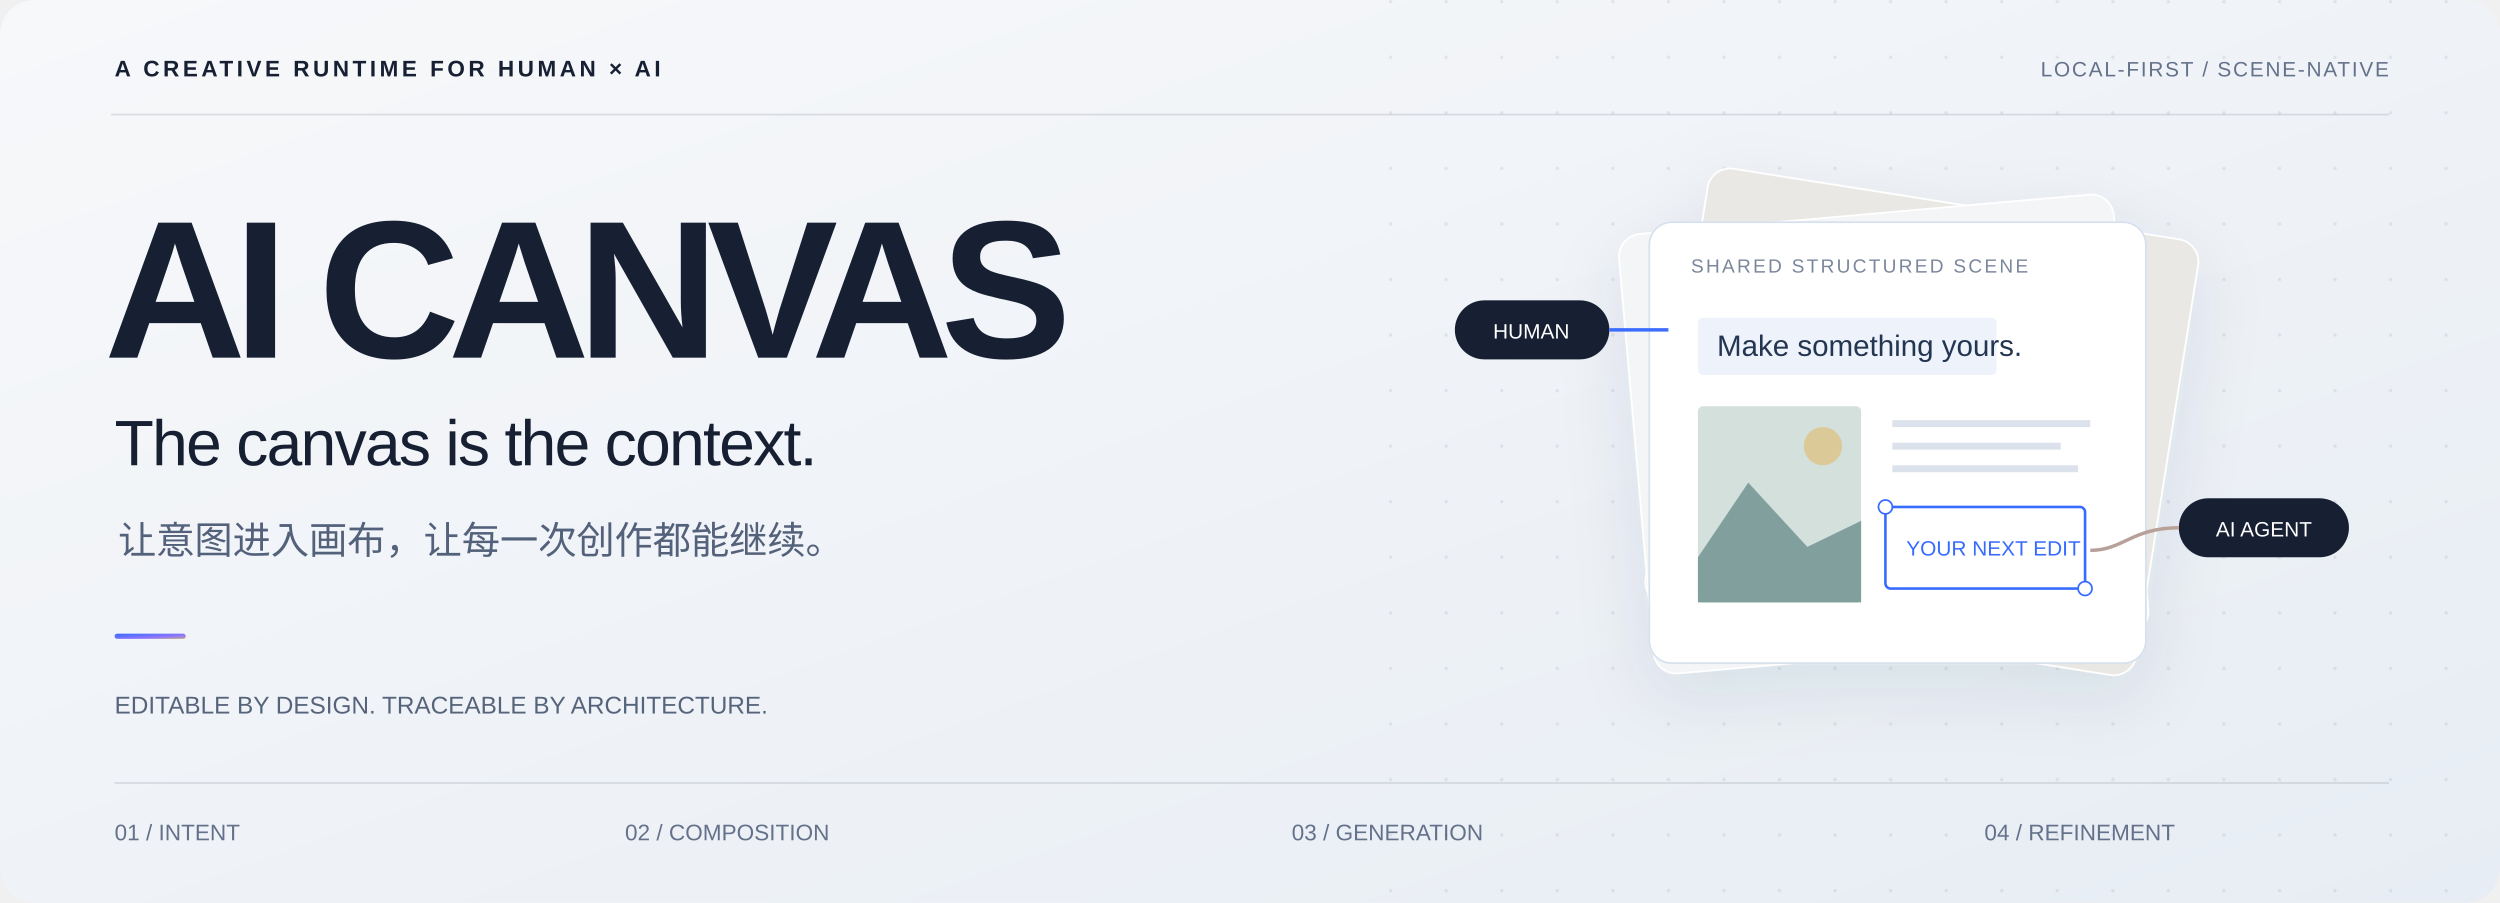
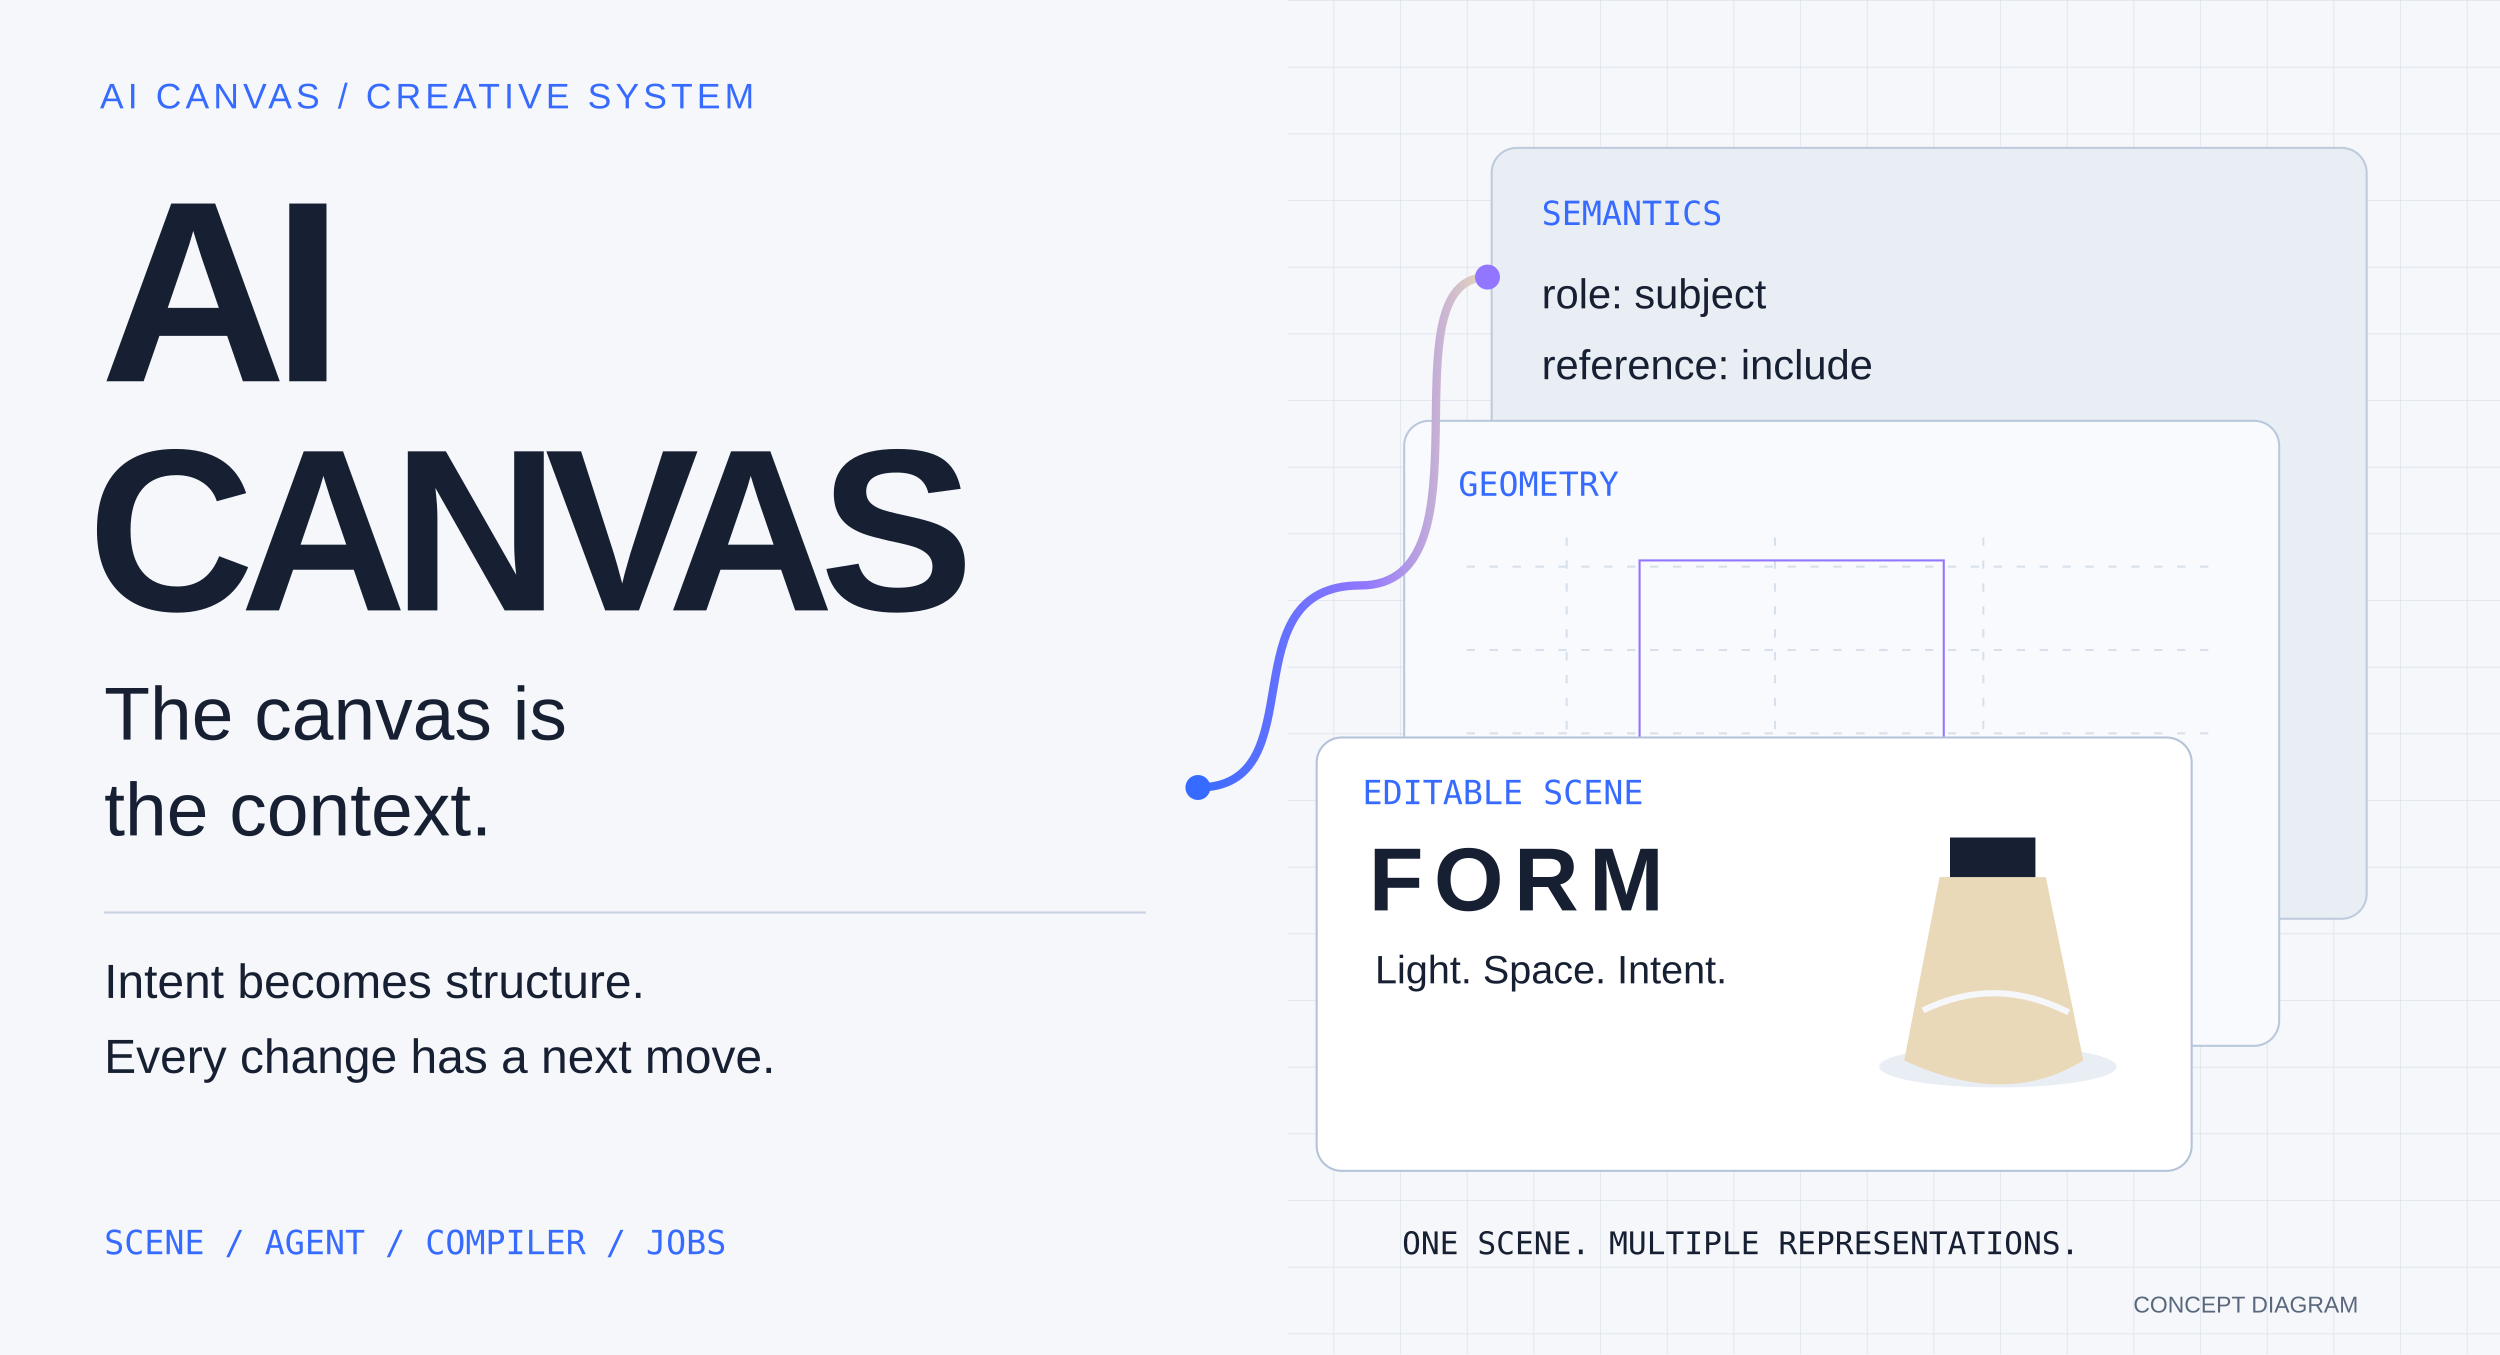
- <svg xmlns="http://www.w3.org/2000/svg" width="1440" height="520" viewBox="0 0 1440 520" role="img" aria-labelledby="title desc">
+ <svg xmlns="http://www.w3.org/2000/svg" width="1200" height="650" viewBox="0 0 1200 650" role="img" aria-label="AI Canvas — one scene, multiple representations">
  <defs>
-     <linearGradient id="paper" x2="1" y2="1">
-       <stop stop-color="#f7f8fa" />
-       <stop offset="1" stop-color="#e7edf4" />
-     </linearGradient>
-     <linearGradient id="trace" x2="1" y2="1">
-       <stop stop-color="#376bff" />
-       <stop offset=".65" stop-color="#9276ff" />
-       <stop offset="1" stop-color="#c0ab80" />
+     <linearGradient id="trace">
+       <stop stop-color="#376BFF" />
+       <stop offset=".58" stop-color="#9276FF" />
+       <stop offset="1" stop-color="#EAD9B8" />
    </linearGradient>
    <pattern id="grid" width="32" height="32" patternUnits="userSpaceOnUse">
-       <circle cx="1" cy="1" r="1" fill="#172033" opacity=".08" />
+       <path d="M32 0H0V32" fill="none" stroke="#D5DEEA" stroke-width=".6" />
    </pattern>
-     <filter id="shadow" x="-40%" y="-40%" width="180%" height="200%">
-       <feDropShadow dx="0" dy="14" stdDeviation="20" flood-color="#243655" flood-opacity=".09" />
-     </filter>
  </defs>
-   <rect width="1440" height="520" rx="20" fill="url(#paper)" />
-   <rect x="800" width="640" height="520" fill="url(#grid)" />
-   <path d="M64 66H1376" stroke="#172033" stroke-opacity=".12" />
-   <g font-family="Segoe UI,Arial,sans-serif" fill="#172033">
-     <text x="66" y="44" font-size="13" font-weight="600" letter-spacing="2">A CREATIVE RUNTIME FOR HUMAN × AI</text>
-     <text x="1376" y="44" text-anchor="end" font-size="12" letter-spacing="1" fill="#64718a">LOCAL-FIRST / SCENE-NATIVE</text>
-     <text x="60" y="206" font-size="113" font-weight="650" letter-spacing="-7">AI CANVAS</text>
-     <text x="66" y="268" font-size="37" font-weight="400" letter-spacing="-1">The canvas is the context.</text>
-     <text x="68" y="319" font-size="22" font-family="Segoe UI,Microsoft YaHei UI,sans-serif" fill="#53617a">让意图进入画布，让每一次创作都能继续。</text>
-     <rect x="66" y="365" width="41" height="3" rx="1.5" fill="url(#trace)" />
-     <text x="66" y="411" font-size="14" fill="#56647b">EDITABLE BY DESIGN. TRACEABLE BY ARCHITECTURE.</text>
-     <path d="M66 451H1376" stroke="#172033" stroke-opacity=".12" />
-     <g font-size="13" fill="#64718a">
-       <text x="66" y="484">01 / INTENT</text>
-       <text x="360" y="484">02 / COMPOSITION</text>
-       <text x="744" y="484">03 / GENERATION</text>
-       <text x="1143" y="484">04 / REFINEMENT</text>
-     </g>
+   <g font-family="Segoe UI, Arial, sans-serif">
+     <rect x="0" y="0" width="1200" height="650" rx="0" fill="#F5F7FA" stroke="#F5F7FA" />
+     <rect x="618" width="582" height="650" fill="url(#grid)" />
+     <text x="48" y="52" font-size="17" fill="#376BFF" letter-spacing="2">AI CANVAS / CREATIVE SYSTEM</text>
+     <text x="48" y="183" font-size="124" fill="#172033" font-weight="700" letter-spacing="-7">AI</text>
+     <text x="42" y="293" font-size="111" fill="#172033" font-weight="700" letter-spacing="-7">CANVAS</text>
+     <text x="50" y="355" font-size="36" fill="#172033">The canvas is</text>
+     <text x="50" y="401" font-size="36" fill="#172033">the context.</text>
+     <path d="M50 438 L550 438" fill="none" stroke="#C8D2E1" />
+     <text x="50" y="479" font-size="23" fill="#172033">Intent becomes structure.</text>
+     <text x="50" y="515" font-size="23" fill="#172033">Every change has a next move.</text>
+     <text x="50" y="602" font-size="16" fill="#376BFF" font-family="Consolas, monospace">SCENE  /  AGENT  /  COMPILER  /  JOBS</text>
+     <rect x="716" y="71" width="420" height="370" rx="12" fill="#E9EEF5" stroke="#BFCBDC" />
+     <text x="740" y="108" font-size="16" fill="#376BFF" font-family="Consolas, monospace">SEMANTICS</text>
+     <text x="740" y="148" font-size="20" fill="#172033">role: subject</text>
+     <text x="740" y="182" font-size="20" fill="#172033">reference: include</text>
+     <rect x="674" y="202" width="420" height="300" rx="12" fill="#F9FAFD" stroke="#BAC8DE" />
+     <text x="700" y="238" font-size="16" fill="#376BFF" font-family="Consolas, monospace">GEOMETRY</text>
+     <path d="M704 272H1066M704 312H1066M704 352H1066M752 258V477M852 258V477M952 258V477" stroke="#D8E0EC" stroke-dasharray="4 7" fill="none" />
+     <rect x="787" y="269" width="146" height="184" rx="0" fill="none" stroke="#9276FF" />
+     <rect x="632" y="354" width="420" height="208" rx="12" fill="white" stroke="#B4C3D9" />
+     <text x="654" y="386" font-size="16" fill="#376BFF" font-family="Consolas, monospace">EDITABLE SCENE</text>
+     <text x="657" y="437" font-size="43" fill="#172033" font-weight="600" letter-spacing="5">FORM</text>
+     <text x="660" y="472" font-size="19" fill="#172033">Light. Space. Intent.</text>
+     <ellipse cx="959" cy="512" rx="57" ry="10" fill="#E9EEF5" />
+     <path d="M931 421H982L1000 509Q963 532 914 509Z" fill="#EAD9B8" />
+     <path d="M936 421V402H977V421" fill="#172033" />
+     <path d="M923 485Q958 468 993 486" fill="none" stroke="#F5F7FA" stroke-width="3" />
+     <path d="M575 378C633 378 588 281 653 281C719 281 663 133 714 133" fill="none" stroke="url(#trace)" stroke-width="4" />
+     <circle cx="575" cy="378" r="6" fill="#376BFF" />
+     <circle cx="714" cy="133" r="6" fill="#9276FF" />
+     <text x="673" y="602" font-size="15" fill="#172033" font-family="Consolas, monospace">ONE SCENE. MULTIPLE REPRESENTATIONS.</text>
+     <text x="1024" y="630" font-size="11" fill="#59677D">CONCEPT DIAGRAM</text>
  </g>
-   <g filter="url(#shadow)">
-     <rect x="964" y="116" width="286" height="254" rx="13" fill="#e9e8e4" stroke="#fff" transform="rotate(9 1107 243)" />
-     <rect x="942" y="123" width="286" height="254" rx="13" fill="#f4f5f7" stroke="#fff" transform="rotate(-5 1085 250)" />
-     <rect x="950" y="128" width="286" height="254" rx="13" fill="#fff" stroke="#d7e0ee" />
-   </g>
-   <g font-family="Segoe UI,Arial,sans-serif">
-     <text x="974" y="157" font-size="11" fill="#7a869b" letter-spacing="1.3">SHARED STRUCTURED SCENE</text>
-     <rect x="978" y="183" width="172" height="33" rx="3" fill="#edf2fb" />
-     <text x="989" y="205" font-size="17" fill="#233551">Make something yours.</text>
-     <rect x="978" y="234" width="94" height="113" rx="3" fill="#d4e0db" />
-     <path d="M978 321L1007 278 1041 315 1072 300V347H978Z" fill="#819f9d" />
-     <circle cx="1050" cy="257" r="11" fill="#dbc998" />
-     <path d="M1090 244H1204M1090 257H1187M1090 270H1197" stroke="#dce2ec" stroke-width="4" />
-     <rect x="1086" y="292" width="115" height="47" rx="3" fill="none" stroke="#376bff" stroke-width="1.5" />
-     <circle cx="1086" cy="292" r="4" fill="white" stroke="#376bff" />
-     <circle cx="1201" cy="339" r="4" fill="white" stroke="#376bff" />
-     <text x="1098" y="320" font-size="12" fill="#376bff">YOUR NEXT EDIT</text>
-     <rect x="838" y="173" width="89" height="34" rx="17" fill="#172033" />
-     <text x="882" y="195" text-anchor="middle" font-size="12" fill="#fff">HUMAN</text>
-     <rect x="1255" y="287" width="98" height="34" rx="17" fill="#172033" />
-     <text x="1304" y="309" text-anchor="middle" font-size="12" fill="#fff">AI AGENT</text>
-   </g>
-   <path d="M927 190H961M1255 304C1228 304 1223 317 1204 317" fill="none" stroke="url(#trace)" stroke-width="2" />
</svg>
